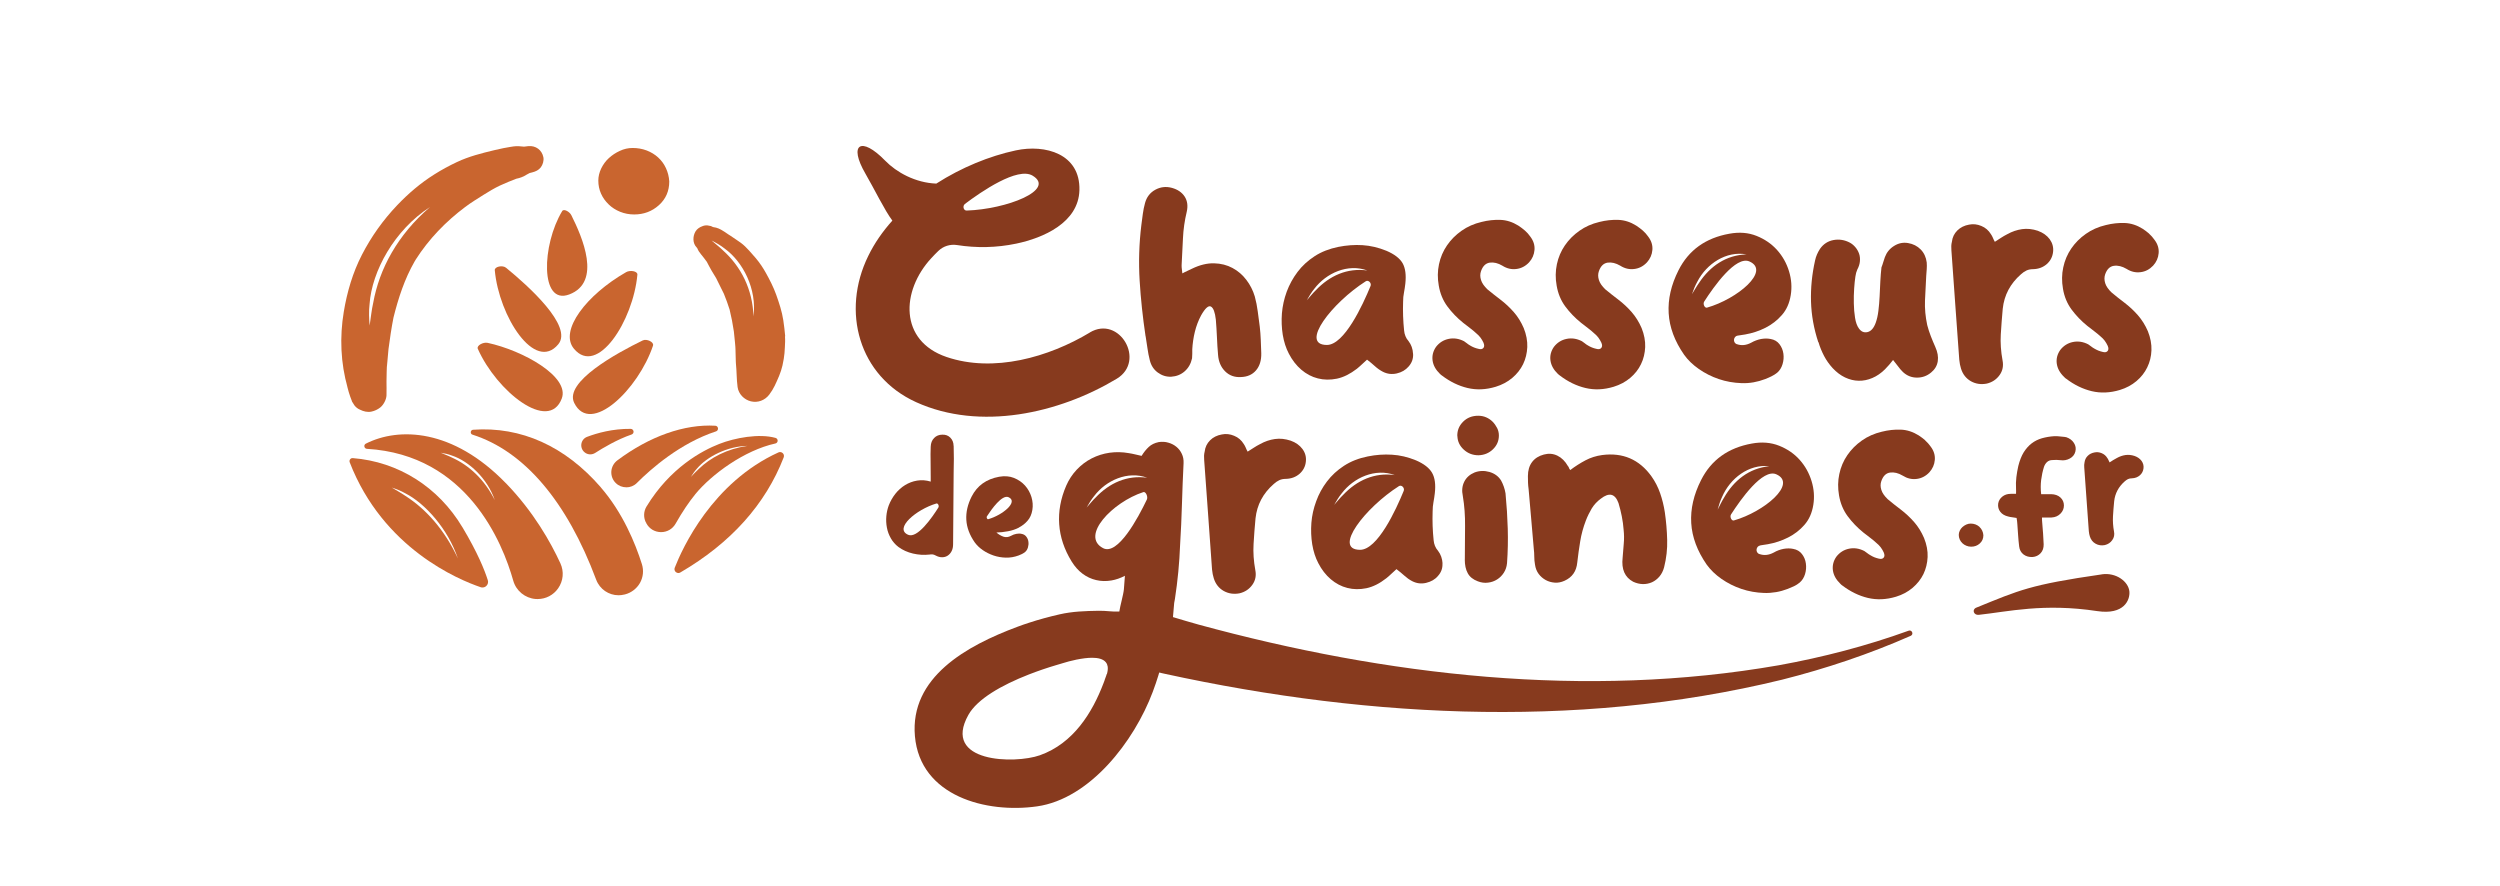
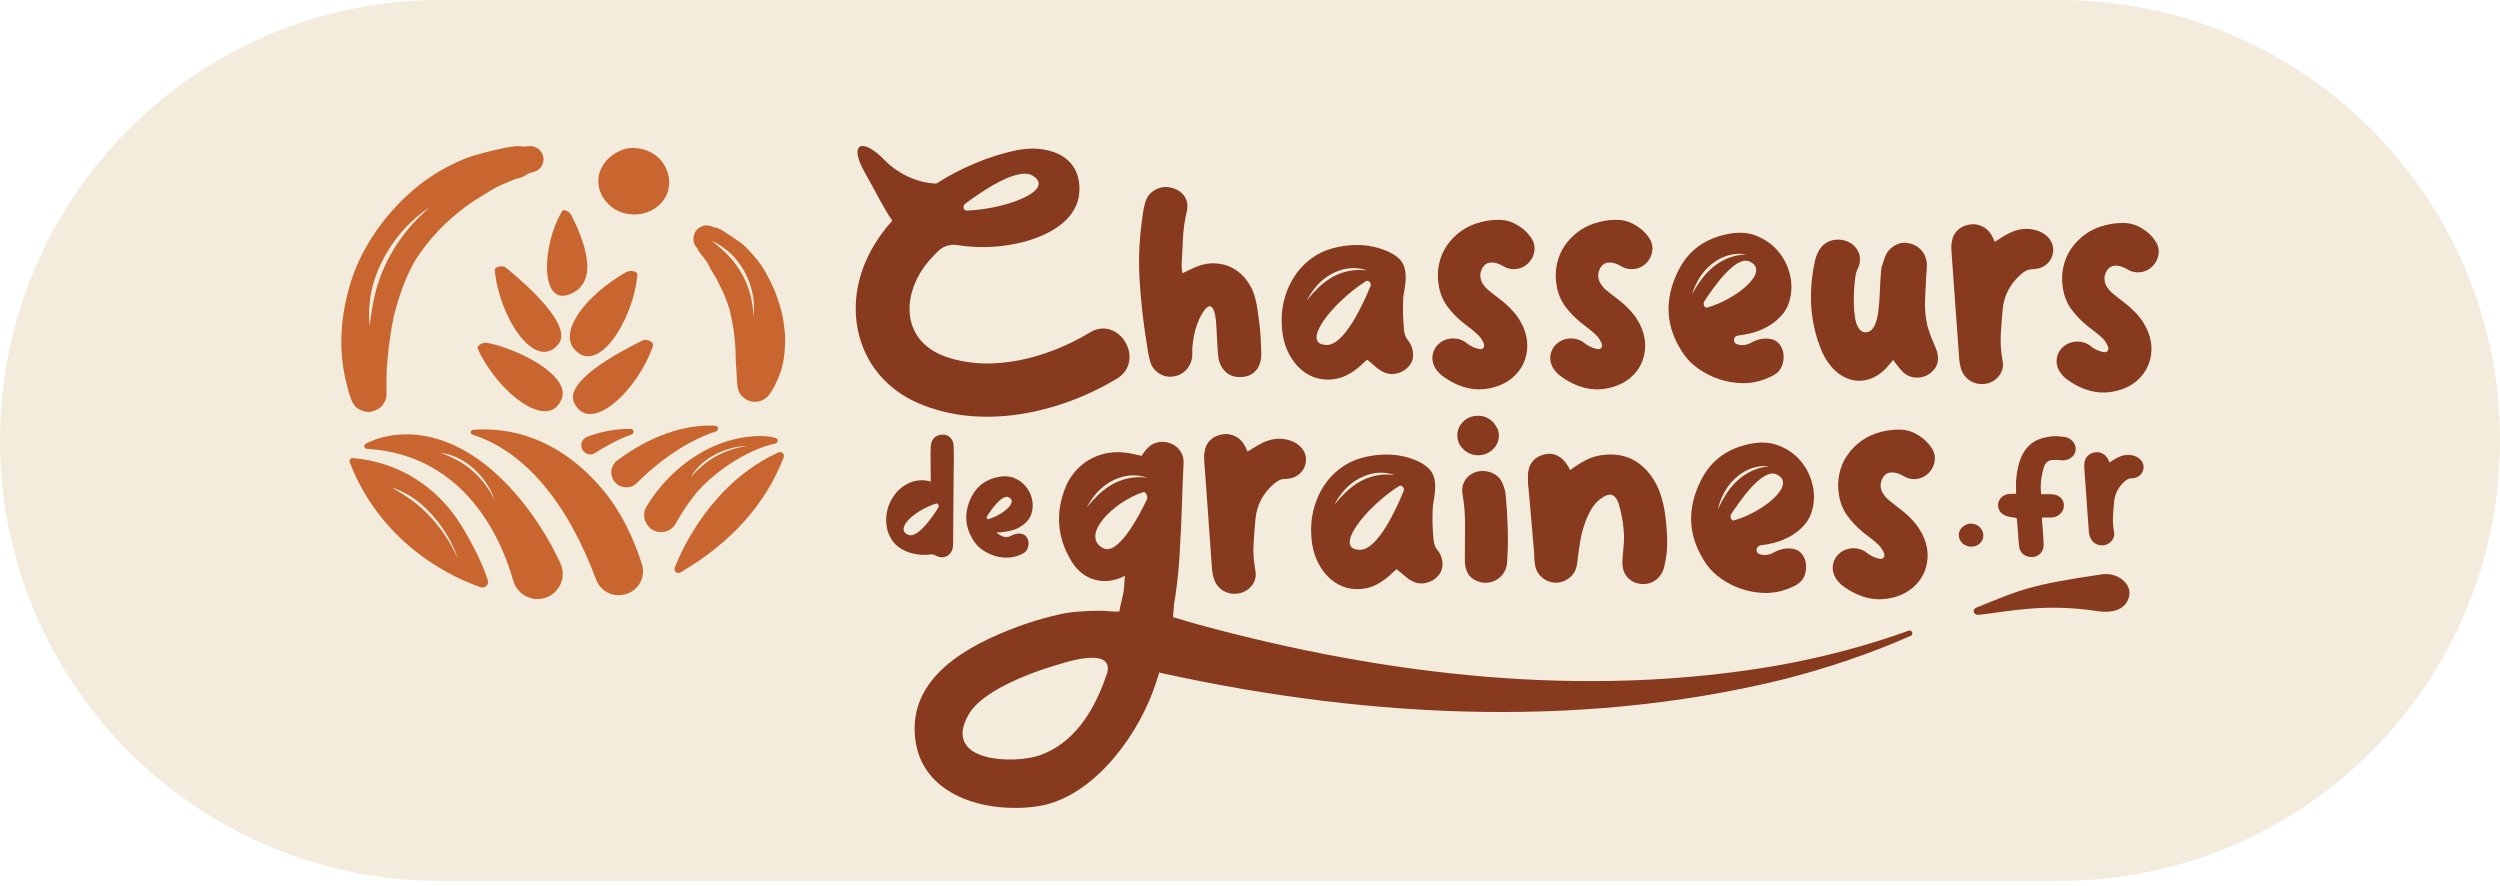
<svg xmlns="http://www.w3.org/2000/svg" width="274" height="97" viewBox="0 0 274 97" fill="none">
+   <rect width="274" height="96.547" rx="48.274" fill="#F3ECDD" />
  <path d="M125.559 36.842C125.633 37.276 125.7 37.71 125.761 38.163C125.822 38.61 125.908 39.05 126.018 39.484C126.159 40.06 126.452 40.506 126.893 40.83C127.333 41.155 127.823 41.308 128.361 41.289C128.936 41.252 129.432 41.057 129.841 40.696C130.251 40.335 130.521 39.864 130.649 39.27C130.667 39.111 130.673 38.946 130.673 38.775V38.279C130.71 37.637 130.802 36.995 130.955 36.371C131.108 35.741 131.334 35.141 131.64 34.566C132.087 33.777 132.448 33.453 132.717 33.599C132.986 33.746 133.163 34.217 133.255 35.025C133.31 35.667 133.347 36.316 133.377 36.964C133.402 37.613 133.445 38.255 133.5 38.903C133.555 39.638 133.812 40.237 134.271 40.696C134.729 41.155 135.305 41.363 135.99 41.326C136.693 41.308 137.25 41.069 137.654 40.598C138.057 40.133 138.253 39.503 138.235 38.714C138.217 38.212 138.198 37.723 138.18 37.245C138.161 36.768 138.125 36.291 138.07 35.802C137.996 35.245 137.923 34.688 137.849 34.132C137.776 33.575 137.672 33.031 137.525 32.492C137.329 31.831 137.017 31.22 136.601 30.675C136.185 30.125 135.678 29.69 135.084 29.372C134.485 29.048 133.812 28.877 133.059 28.858C132.301 28.84 131.493 29.036 130.637 29.452C130.453 29.543 130.288 29.623 130.123 29.696C129.964 29.77 129.78 29.855 129.585 29.965C129.566 29.77 129.548 29.605 129.53 29.482C129.511 29.36 129.505 29.219 129.505 29.078C129.56 28.093 129.609 27.109 129.652 26.13C129.695 25.151 129.835 24.178 130.068 23.206C130.215 22.557 130.135 22.006 129.841 21.548C129.542 21.089 129.083 20.771 128.453 20.593C127.804 20.416 127.199 20.483 126.624 20.795C126.049 21.107 125.669 21.603 125.492 22.264C125.388 22.655 125.302 23.053 125.253 23.444C125.198 23.842 125.143 24.246 125.094 24.655C124.843 26.699 124.782 28.73 124.905 30.755C125.027 32.773 125.247 34.805 125.553 36.854" fill="#873A1E" />
  <path d="M154.869 38.769C154.844 38.243 154.679 37.778 154.373 37.38C154.226 37.221 154.116 37.038 154.037 36.842C153.957 36.646 153.908 36.438 153.89 36.224C153.835 35.704 153.798 35.178 153.78 34.652C153.761 34.119 153.761 33.599 153.78 33.079C153.78 32.718 153.81 32.376 153.878 32.058C153.939 31.733 153.988 31.415 154.024 31.091C154.128 30.143 154.031 29.397 153.731 28.858C153.425 28.32 152.831 27.861 151.957 27.488C151.076 27.127 150.201 26.925 149.332 26.87C148.463 26.815 147.576 26.882 146.677 27.06C145.692 27.262 144.824 27.598 144.083 28.081C143.337 28.565 142.713 29.14 142.211 29.806C141.71 30.473 141.312 31.195 141.024 31.972C140.737 32.755 140.566 33.544 140.498 34.34C140.437 35.141 140.468 35.924 140.59 36.695C140.719 37.466 140.939 38.157 141.263 38.769C141.624 39.466 142.077 40.053 142.621 40.518C143.166 40.983 143.771 41.308 144.438 41.473C145.099 41.644 145.796 41.65 146.524 41.503C147.252 41.35 147.98 40.983 148.72 40.414C148.916 40.249 149.112 40.084 149.302 39.901C149.491 39.723 149.669 39.558 149.828 39.417C150.134 39.65 150.421 39.888 150.69 40.133C150.959 40.378 151.247 40.58 151.553 40.739C152.036 40.989 152.55 41.051 153.088 40.928C153.627 40.806 154.055 40.549 154.379 40.176C154.734 39.778 154.905 39.319 154.875 38.787M143.221 32.914C143.453 32.498 143.735 32.033 144.04 31.66C145.362 29.917 147.729 28.864 149.864 29.647C147.65 29.335 145.711 30.229 144.212 31.813C143.863 32.143 143.545 32.559 143.221 32.914ZM150.213 31.342C149.363 33.422 147.332 37.821 145.417 37.808C142.407 37.784 145.998 33.177 149.687 30.828C149.968 30.645 150.348 31.018 150.213 31.348" fill="#873A1E" />
  <path d="M157.811 40.965C157.848 41.002 157.885 41.038 157.921 41.075C157.958 41.112 157.995 41.136 158.031 41.155C158.931 41.84 159.867 42.292 160.846 42.525C161.824 42.758 162.852 42.715 163.929 42.39C164.626 42.176 165.232 41.852 165.746 41.418C166.254 40.989 166.651 40.488 166.933 39.913C167.208 39.338 167.361 38.714 167.391 38.041C167.416 37.368 167.287 36.67 167 35.955C166.712 35.288 166.351 34.707 165.911 34.205C165.47 33.703 164.981 33.245 164.443 32.835C164.192 32.639 163.947 32.449 163.715 32.272C163.482 32.094 163.25 31.905 163.017 31.709C162.662 31.366 162.424 31.03 162.32 30.687C162.21 30.345 162.21 30.027 162.32 29.715C162.516 29.158 162.834 28.852 163.274 28.785C163.715 28.724 164.18 28.834 164.663 29.121C165.146 29.427 165.654 29.55 166.186 29.482C166.712 29.421 167.177 29.183 167.575 28.767C167.936 28.375 168.138 27.916 168.181 27.396C168.223 26.876 168.07 26.381 167.709 25.916C167.55 25.683 167.355 25.469 167.128 25.267C166.902 25.072 166.663 24.894 166.413 24.729C165.782 24.337 165.128 24.123 164.449 24.099C163.764 24.074 163.078 24.148 162.375 24.325C161.549 24.521 160.815 24.845 160.179 25.298C159.542 25.744 159.01 26.283 158.588 26.901C158.166 27.518 157.872 28.204 157.713 28.962C157.554 29.715 157.542 30.498 157.689 31.305C157.836 32.168 158.148 32.926 158.631 33.581C159.114 34.236 159.689 34.835 160.356 35.373C160.607 35.569 160.858 35.765 161.109 35.955C161.359 36.144 161.592 36.334 161.806 36.536C161.983 36.683 162.136 36.836 162.265 37.007C162.393 37.178 162.497 37.362 162.589 37.557C162.693 37.808 162.693 38.004 162.577 38.139C162.461 38.273 162.277 38.304 162.026 38.23C161.861 38.194 161.708 38.145 161.555 38.084C161.402 38.022 161.255 37.949 161.109 37.857C160.986 37.784 160.87 37.71 160.772 37.625C160.674 37.545 160.57 37.466 160.46 37.398C159.903 37.111 159.341 37.025 158.778 37.142C158.209 37.258 157.75 37.551 157.389 38.016C157.065 38.481 156.942 38.983 157.01 39.509C157.083 40.041 157.352 40.525 157.817 40.977" fill="#873A1E" />
  <path d="M170.738 40.965C170.774 41.002 170.811 41.038 170.848 41.075C170.885 41.112 170.921 41.136 170.958 41.155C171.851 41.84 172.793 42.292 173.772 42.525C174.751 42.758 175.779 42.715 176.855 42.39C177.553 42.176 178.158 41.852 178.672 41.418C179.18 40.989 179.578 40.488 179.853 39.913C180.134 39.338 180.281 38.714 180.312 38.041C180.336 37.368 180.208 36.67 179.92 35.955C179.633 35.288 179.266 34.707 178.831 34.205C178.391 33.703 177.901 33.245 177.363 32.835C177.112 32.639 176.868 32.449 176.635 32.272C176.403 32.094 176.17 31.905 175.938 31.709C175.583 31.366 175.344 31.03 175.24 30.687C175.13 30.345 175.13 30.027 175.24 29.715C175.436 29.158 175.754 28.852 176.195 28.785C176.635 28.724 177.094 28.834 177.583 29.121C178.067 29.427 178.574 29.55 179.107 29.482C179.639 29.421 180.098 29.183 180.495 28.767C180.856 28.375 181.058 27.916 181.101 27.396C181.144 26.876 180.991 26.381 180.63 25.916C180.471 25.683 180.275 25.469 180.049 25.267C179.822 25.072 179.584 24.894 179.333 24.729C178.709 24.337 178.048 24.123 177.369 24.099C176.684 24.074 175.999 24.148 175.295 24.325C174.469 24.521 173.735 24.845 173.099 25.298C172.463 25.744 171.931 26.283 171.509 26.901C171.086 27.518 170.793 28.204 170.634 28.962C170.475 29.715 170.462 30.498 170.609 31.305C170.756 32.168 171.068 32.926 171.551 33.581C172.035 34.236 172.61 34.835 173.277 35.373C173.527 35.569 173.778 35.765 174.029 35.955C174.28 36.144 174.512 36.334 174.726 36.536C174.904 36.683 175.057 36.836 175.185 37.007C175.308 37.178 175.418 37.362 175.509 37.557C175.62 37.808 175.613 38.004 175.497 38.139C175.381 38.273 175.197 38.304 174.947 38.23C174.781 38.194 174.629 38.145 174.476 38.084C174.323 38.022 174.176 37.949 174.029 37.857C173.901 37.784 173.79 37.71 173.693 37.625C173.595 37.545 173.491 37.466 173.381 37.398C172.824 37.111 172.261 37.025 171.698 37.142C171.129 37.258 170.67 37.551 170.31 38.016C169.985 38.481 169.857 38.983 169.93 39.509C170.004 40.041 170.273 40.525 170.738 40.977" fill="#873A1E" />
  <path d="M190.467 36.781C190.73 36.744 190.999 36.707 191.268 36.658C192.07 36.517 192.816 36.267 193.507 35.918C194.193 35.569 194.792 35.104 195.294 34.529C195.802 33.954 196.126 33.226 196.266 32.345C196.407 31.483 196.346 30.614 196.077 29.733C195.808 28.852 195.373 28.075 194.768 27.402C194.168 26.729 193.416 26.215 192.522 25.855C191.623 25.494 190.632 25.414 189.537 25.616C186.937 26.081 185.077 27.415 183.964 29.623C183.156 31.226 182.795 32.792 182.887 34.334C182.979 35.881 183.542 37.392 184.582 38.885C184.992 39.46 185.53 39.98 186.197 40.445C186.864 40.91 187.586 41.277 188.381 41.546C189.17 41.815 190.002 41.962 190.883 41.993C191.764 42.023 192.62 41.87 193.465 41.546C193.697 41.455 193.93 41.357 194.15 41.246C194.376 41.142 194.584 41.002 194.786 40.843C195.055 40.61 195.251 40.298 195.367 39.913C195.483 39.527 195.514 39.142 195.459 38.757C195.404 38.371 195.263 38.029 195.031 37.723C194.798 37.417 194.474 37.227 194.064 37.154C193.74 37.087 193.391 37.087 193.012 37.154C192.639 37.227 192.278 37.362 191.935 37.557C191.397 37.845 190.871 37.9 190.369 37.723C190.369 37.723 190.363 37.723 190.357 37.723C189.88 37.551 189.971 36.842 190.473 36.775M185.438 32.241C185.591 31.789 185.793 31.287 186.032 30.865C187.035 28.919 189.182 27.476 191.421 27.88C189.188 27.953 187.433 29.164 186.227 30.987C185.946 31.373 185.701 31.838 185.438 32.241ZM187.09 33.716C186.833 33.789 186.613 33.318 186.778 33.055C187.836 31.403 190.247 27.996 191.739 28.656C194.082 29.69 190.412 32.767 187.09 33.716Z" fill="#873A1E" />
  <path d="M199.301 37.49C199.46 38.029 199.668 38.536 199.919 39.014C200.17 39.491 200.482 39.931 200.861 40.347C201.277 40.794 201.73 41.136 202.219 41.369C202.714 41.601 203.21 41.724 203.712 41.73C204.213 41.742 204.715 41.638 205.204 41.43C205.7 41.222 206.159 40.904 206.593 40.476C206.752 40.31 206.905 40.151 207.052 39.98C207.193 39.809 207.339 39.631 207.48 39.454C207.676 39.686 207.859 39.919 208.018 40.139C208.178 40.365 208.361 40.574 208.557 40.769C209.003 41.185 209.517 41.387 210.105 41.387C210.692 41.387 211.206 41.197 211.652 40.824C212.068 40.482 212.307 40.072 212.38 39.589C212.454 39.105 212.362 38.585 212.111 38.029C211.934 37.631 211.769 37.239 211.616 36.842C211.463 36.45 211.334 36.047 211.224 35.63C211.028 34.713 210.943 33.82 210.979 32.939C211.016 32.058 211.059 31.165 211.114 30.247C211.132 29.996 211.151 29.751 211.169 29.507C211.187 29.262 211.187 29.017 211.169 28.767C211.096 28.191 210.875 27.714 210.508 27.341C210.141 26.968 209.676 26.729 209.12 26.638C208.581 26.546 208.074 26.65 207.596 26.95C207.119 27.243 206.783 27.653 206.587 28.173C206.514 28.369 206.452 28.565 206.397 28.754C206.342 28.944 206.281 29.127 206.208 29.305C206.153 29.77 206.116 30.277 206.085 30.828C206.055 31.373 206.03 31.929 206.006 32.486C205.981 33.043 205.932 33.575 205.871 34.077C205.81 34.578 205.712 35 205.59 35.343C205.376 35.955 205.07 36.303 204.684 36.395C204.299 36.487 203.981 36.352 203.73 35.991C203.534 35.722 203.394 35.337 203.314 34.835C203.235 34.334 203.186 33.801 203.179 33.245C203.167 32.688 203.179 32.143 203.216 31.617C203.253 31.091 203.296 30.651 203.351 30.314C203.387 30.027 203.461 29.764 203.565 29.531C203.73 29.225 203.822 28.926 203.846 28.632C203.871 28.338 203.846 28.057 203.754 27.8C203.663 27.543 203.528 27.304 203.351 27.096C203.173 26.888 202.978 26.723 202.757 26.601C202.182 26.295 201.589 26.197 200.965 26.307C200.347 26.417 199.845 26.742 199.472 27.274C199.203 27.69 199.026 28.106 198.934 28.54C198.591 30.063 198.444 31.575 198.487 33.061C198.53 34.548 198.799 36.034 199.283 37.502" fill="#873A1E" />
  <path d="M223.343 25.292C222.75 25.096 222.175 25.035 221.618 25.114C221.061 25.194 220.523 25.377 220.003 25.665C219.752 25.793 219.52 25.928 219.305 26.069C219.091 26.215 218.865 26.356 218.633 26.503C218.541 26.338 218.473 26.191 218.418 26.056C218.363 25.922 218.29 25.793 218.204 25.665C217.953 25.255 217.605 24.949 217.158 24.766C216.712 24.576 216.259 24.527 215.812 24.619C215.292 24.71 214.864 24.925 214.522 25.261C214.179 25.604 213.983 26.014 213.928 26.503C213.891 26.65 213.867 26.797 213.861 26.962C213.855 27.121 213.861 27.274 213.873 27.421C214.014 29.433 214.161 31.434 214.301 33.422C214.448 35.416 214.589 37.417 214.736 39.423C214.772 39.784 214.833 40.109 214.925 40.396C215.121 41.026 215.488 41.485 216.014 41.785C216.54 42.078 217.121 42.164 217.752 42.042C218.345 41.901 218.81 41.589 219.153 41.112C219.495 40.635 219.599 40.096 219.477 39.485C219.299 38.518 219.232 37.57 219.287 36.646C219.342 35.722 219.416 34.78 219.501 33.832C219.66 32.345 220.327 31.085 221.496 30.063C221.691 29.886 221.893 29.745 222.101 29.647C222.309 29.55 222.554 29.501 222.841 29.501C223.435 29.482 223.93 29.293 224.334 28.938C224.738 28.577 224.964 28.13 225.019 27.592C225.074 27.09 224.946 26.631 224.646 26.215C224.34 25.806 223.912 25.5 223.355 25.298" fill="#873A1E" />
  <path d="M235.548 25.61C235.321 25.414 235.083 25.237 234.832 25.072C234.208 24.68 233.547 24.466 232.868 24.441C232.189 24.417 231.498 24.49 230.794 24.668C229.969 24.863 229.234 25.188 228.598 25.64C227.962 26.087 227.43 26.625 227.008 27.243C226.585 27.861 226.292 28.546 226.133 29.305C225.968 30.057 225.961 30.84 226.102 31.648C226.243 32.511 226.561 33.269 227.044 33.924C227.528 34.578 228.103 35.178 228.769 35.716C229.02 35.918 229.271 36.108 229.522 36.297C229.773 36.487 230.005 36.677 230.219 36.872C230.397 37.019 230.55 37.172 230.678 37.343C230.801 37.515 230.911 37.698 231.002 37.894C231.113 38.145 231.106 38.341 230.99 38.475C230.874 38.61 230.69 38.64 230.44 38.567C230.281 38.53 230.121 38.481 229.969 38.42C229.816 38.359 229.669 38.279 229.522 38.194C229.393 38.12 229.283 38.047 229.185 37.967C229.081 37.888 228.984 37.808 228.873 37.741C228.317 37.453 227.754 37.368 227.191 37.484C226.628 37.6 226.163 37.894 225.802 38.359C225.478 38.824 225.35 39.325 225.423 39.852C225.497 40.384 225.766 40.873 226.231 41.32C226.267 41.356 226.304 41.393 226.341 41.424C226.371 41.461 226.414 41.485 226.445 41.503C227.344 42.188 228.28 42.641 229.259 42.874C230.238 43.106 231.265 43.063 232.342 42.739C233.04 42.525 233.645 42.201 234.159 41.766C234.673 41.332 235.065 40.83 235.34 40.261C235.621 39.686 235.774 39.062 235.799 38.389C235.823 37.717 235.695 37.019 235.407 36.303C235.12 35.637 234.753 35.055 234.318 34.554C233.878 34.052 233.388 33.593 232.85 33.183C232.599 32.988 232.361 32.798 232.122 32.621C231.889 32.443 231.657 32.254 231.425 32.052C231.064 31.709 230.831 31.366 230.727 31.03C230.623 30.687 230.623 30.369 230.727 30.063C230.923 29.507 231.241 29.195 231.681 29.134C232.122 29.072 232.581 29.183 233.07 29.47C233.553 29.776 234.061 29.898 234.593 29.831C235.126 29.77 235.584 29.531 235.982 29.115C236.343 28.718 236.545 28.265 236.588 27.745C236.631 27.225 236.478 26.729 236.117 26.264C235.958 26.032 235.762 25.818 235.542 25.616" fill="#873A1E" />
  <path d="M104.514 48.863C104.508 48.496 104.386 48.196 104.154 47.964C103.927 47.737 103.64 47.627 103.285 47.639C102.918 47.639 102.612 47.762 102.379 48.006C102.141 48.245 102.019 48.563 102.006 48.955C101.982 49.505 101.982 50.056 101.994 50.6C101.994 51.139 102.006 51.689 102.006 52.246V52.784C101.492 52.625 100.991 52.595 100.514 52.674C100.03 52.754 99.59 52.925 99.192 53.17C98.788 53.414 98.434 53.739 98.128 54.124C97.822 54.516 97.583 54.938 97.406 55.397C97.271 55.764 97.18 56.155 97.143 56.577C97.106 56.993 97.124 57.409 97.204 57.825C97.277 58.235 97.424 58.627 97.638 59C97.846 59.367 98.122 59.685 98.47 59.948C98.935 60.291 99.468 60.529 100.067 60.67C100.667 60.811 101.266 60.847 101.866 60.78C101.982 60.762 102.092 60.755 102.202 60.762C102.312 60.774 102.422 60.811 102.538 60.878C102.789 61.013 103.034 61.08 103.266 61.074C103.499 61.074 103.707 61.006 103.878 60.89C104.05 60.774 104.196 60.609 104.3 60.401C104.41 60.187 104.459 59.936 104.459 59.642C104.472 58.315 104.478 56.987 104.49 55.66C104.496 54.338 104.508 53.011 104.521 51.677C104.551 50.747 104.551 49.811 104.521 48.881M102.844 55.629C102.141 56.742 100.544 59.049 99.535 58.614C97.956 57.935 100.403 55.843 102.63 55.182C102.802 55.133 102.954 55.452 102.844 55.623" fill="#873A1E" />
  <path d="M111.654 57.825C112.027 57.636 112.351 57.385 112.62 57.073C112.896 56.761 113.067 56.369 113.146 55.892C113.226 55.427 113.189 54.956 113.049 54.479C112.902 54.002 112.669 53.586 112.345 53.219C112.015 52.852 111.611 52.576 111.128 52.38C110.638 52.185 110.106 52.148 109.506 52.252C108.099 52.509 107.096 53.231 106.49 54.424C106.056 55.286 105.86 56.137 105.909 56.975C105.958 57.807 106.264 58.633 106.827 59.44C107.053 59.752 107.341 60.034 107.702 60.285C108.063 60.535 108.454 60.731 108.882 60.878C109.311 61.025 109.763 61.104 110.241 61.117C110.712 61.129 111.183 61.049 111.642 60.878C111.764 60.829 111.886 60.78 112.009 60.719C112.131 60.658 112.241 60.584 112.351 60.499C112.498 60.376 112.602 60.205 112.663 59.997C112.724 59.789 112.743 59.581 112.712 59.373C112.688 59.165 112.608 58.975 112.48 58.816C112.357 58.651 112.18 58.547 111.96 58.51C111.788 58.468 111.593 58.468 111.391 58.51C111.189 58.547 110.993 58.62 110.81 58.724C110.516 58.883 110.234 58.914 109.965 58.816C109.696 58.718 109.439 58.565 109.207 58.364C109.61 58.351 110.02 58.315 110.455 58.229C110.889 58.156 111.287 58.021 111.666 57.831M108.32 56.907C108.197 56.944 108.087 56.718 108.167 56.589C108.674 55.806 109.825 54.179 110.534 54.491C111.654 54.987 109.898 56.449 108.32 56.901" fill="#873A1E" />
  <path d="M128.691 66.084C128.722 65.937 128.746 65.796 128.771 65.65C129.077 63.661 129.266 61.679 129.34 59.703C129.432 58.217 129.499 56.73 129.542 55.25C129.585 53.769 129.646 52.27 129.719 50.766C129.737 50.392 129.676 50.05 129.529 49.744C129.389 49.438 129.187 49.181 128.936 48.973C128.685 48.765 128.392 48.612 128.061 48.52C127.731 48.416 127.376 48.398 126.997 48.453C126.55 48.545 126.183 48.722 125.896 48.991C125.608 49.261 125.351 49.585 125.119 49.964C124.868 49.909 124.629 49.854 124.403 49.799C124.183 49.744 123.95 49.701 123.718 49.664C123.002 49.536 122.292 49.524 121.601 49.621C120.916 49.719 120.261 49.927 119.65 50.239C119.038 50.551 118.493 50.967 118.01 51.475C117.527 51.989 117.141 52.576 116.854 53.237C116.242 54.656 115.991 56.063 116.089 57.464C116.187 58.865 116.64 60.217 117.447 61.532C117.79 62.089 118.187 62.536 118.646 62.878C119.105 63.221 119.601 63.453 120.139 63.576C120.677 63.704 121.234 63.716 121.809 63.619C122.311 63.533 122.8 63.362 123.29 63.105C123.259 63.6 123.222 64.096 123.179 64.585C123.124 65.191 122.757 66.427 122.678 67.026C121.846 67.063 121.283 66.928 120.426 66.94C118.958 66.965 117.551 67.008 116.132 67.332C114.982 67.595 113.85 67.901 112.773 68.256C112.351 68.39 111.935 68.537 111.525 68.69C105.915 70.776 99.712 74.233 100.275 80.687C100.856 87.281 108.112 89.172 113.667 88.377C119.448 87.551 124.299 81.274 126.342 75.829C126.458 75.511 126.575 75.193 126.685 74.869C127.052 73.78 127.364 72.666 127.627 71.529C127.823 71.522 128.018 71.516 128.22 71.51M121.301 73.866C121.301 73.866 121.301 73.884 121.295 73.89C121.283 73.939 121.271 73.988 121.246 74.037C121.24 74.061 121.228 74.086 121.222 74.11C121.21 74.147 121.197 74.184 121.179 74.22C121.179 74.22 121.179 74.22 121.179 74.227C121.148 74.318 121.118 74.398 121.081 74.49C121.081 74.496 121.081 74.508 121.081 74.514C121.038 74.636 120.989 74.759 120.946 74.875C119.723 78.087 117.661 81.47 113.966 82.779C111.238 83.746 103.193 83.611 106.136 78.35C107.102 76.618 109.77 75.089 112.767 73.921C113.758 73.535 114.78 73.186 115.795 72.887C115.979 72.832 116.169 72.777 116.352 72.722C116.37 72.716 116.395 72.709 116.413 72.703C116.823 72.575 117.398 72.41 118.01 72.287C118.01 72.287 118.016 72.287 118.022 72.287C118.579 72.177 119.166 72.091 119.692 72.091C120.341 72.091 120.898 72.22 121.191 72.575C121.424 72.85 121.491 73.266 121.32 73.872M125.694 54.754C124.733 56.767 122.506 60.921 120.898 60.077C118.371 58.749 121.938 55.029 125.314 53.934C125.571 53.849 125.847 54.442 125.694 54.754ZM120.084 54.528C119.735 54.858 119.417 55.268 119.093 55.629C119.325 55.213 119.607 54.748 119.913 54.375C121.234 52.631 123.602 51.579 125.737 52.362C123.522 52.05 121.583 52.943 120.084 54.528Z" fill="#873A1E" />
  <path d="M132.411 56.412C132.552 58.406 132.698 60.407 132.839 62.413C132.876 62.774 132.937 63.099 133.029 63.38C133.225 64.01 133.592 64.469 134.118 64.769C134.644 65.062 135.225 65.148 135.855 65.026C136.449 64.885 136.913 64.573 137.256 64.096C137.599 63.618 137.703 63.08 137.58 62.468C137.403 61.502 137.336 60.554 137.391 59.63C137.446 58.706 137.513 57.77 137.605 56.816C137.764 55.323 138.431 54.069 139.599 53.047C139.795 52.87 139.997 52.729 140.205 52.631C140.413 52.533 140.657 52.484 140.945 52.484C141.538 52.466 142.034 52.276 142.438 51.922C142.841 51.561 143.074 51.114 143.123 50.576C143.178 50.074 143.049 49.615 142.744 49.205C142.438 48.796 142.009 48.49 141.453 48.294C140.859 48.098 140.284 48.037 139.728 48.117C139.171 48.196 138.633 48.38 138.113 48.667C137.862 48.796 137.629 48.93 137.415 49.071C137.201 49.212 136.975 49.358 136.742 49.499C136.65 49.334 136.577 49.187 136.528 49.053C136.473 48.918 136.4 48.789 136.314 48.661C136.063 48.251 135.714 47.945 135.262 47.762C134.815 47.572 134.362 47.523 133.916 47.615C133.396 47.707 132.961 47.921 132.625 48.257C132.282 48.6 132.087 49.01 132.032 49.493C131.995 49.64 131.97 49.787 131.964 49.952C131.958 50.117 131.964 50.264 131.977 50.411C132.117 52.417 132.264 54.424 132.411 56.412Z" fill="#873A1E" />
  <path d="M158.105 61.759C158.074 61.233 157.915 60.768 157.609 60.37C157.469 60.211 157.352 60.028 157.273 59.832C157.193 59.636 157.144 59.428 157.126 59.208C157.071 58.688 157.034 58.162 157.016 57.636C156.998 57.103 156.998 56.583 157.016 56.057C157.016 55.696 157.047 55.36 157.108 55.036C157.169 54.711 157.218 54.387 157.255 54.063C157.365 53.115 157.267 52.368 156.961 51.83C156.655 51.292 156.068 50.833 155.187 50.453C154.306 50.093 153.431 49.885 152.562 49.836C151.687 49.781 150.807 49.842 149.907 50.025C148.916 50.221 148.054 50.564 147.307 51.047C146.561 51.53 145.943 52.105 145.435 52.772C144.934 53.433 144.536 54.155 144.255 54.938C143.967 55.715 143.79 56.504 143.728 57.305C143.667 58.1 143.698 58.89 143.82 59.66C143.949 60.431 144.169 61.123 144.493 61.734C144.854 62.432 145.307 63.019 145.851 63.484C146.402 63.949 147.008 64.273 147.668 64.438C148.335 64.61 149.026 64.616 149.754 64.469C150.482 64.316 151.21 63.949 151.944 63.374C152.14 63.215 152.336 63.044 152.526 62.86C152.715 62.683 152.887 62.517 153.052 62.377C153.358 62.609 153.645 62.848 153.914 63.086C154.183 63.331 154.465 63.533 154.771 63.692C155.254 63.943 155.768 64.01 156.306 63.882C156.845 63.753 157.279 63.508 157.597 63.129C157.958 62.731 158.123 62.273 158.093 61.74M147.216 54.234C146.867 54.565 146.549 54.974 146.224 55.335C146.457 54.919 146.738 54.454 147.044 54.081C148.366 52.338 150.733 51.285 152.868 52.069C150.654 51.757 148.714 52.65 147.216 54.234ZM153.847 53.8C152.997 55.88 150.972 60.278 149.051 60.26C146.041 60.236 149.632 55.629 153.321 53.28C153.602 53.096 153.982 53.469 153.847 53.8Z" fill="#873A1E" />
  <path d="M159.732 47.811C159.75 48.38 159.983 48.869 160.429 49.279C160.876 49.689 161.414 49.897 162.045 49.897C162.669 49.878 163.201 49.658 163.629 49.242C164.063 48.82 164.277 48.318 164.277 47.731C164.277 47.444 164.216 47.174 164.088 46.917C163.959 46.66 163.794 46.428 163.592 46.22C163.384 46.012 163.146 45.853 162.877 45.737C162.607 45.62 162.32 45.566 162.014 45.566C161.347 45.566 160.797 45.78 160.356 46.22C159.916 46.66 159.701 47.187 159.72 47.811" fill="#873A1E" />
  <path d="M160.54 61.312C160.54 61.924 160.644 62.426 160.864 62.823C161.078 63.221 161.445 63.515 161.965 63.71C162.344 63.857 162.711 63.906 163.085 63.857C163.452 63.814 163.782 63.698 164.082 63.508C164.382 63.319 164.626 63.074 164.822 62.768C165.018 62.462 165.134 62.114 165.171 61.716C165.262 60.444 165.287 59.177 165.25 57.935C165.214 56.687 165.134 55.403 165.005 54.069C164.92 53.567 164.755 53.096 164.522 52.668C164.235 52.203 163.806 51.891 163.244 51.726C162.681 51.567 162.136 51.585 161.616 51.781C161.096 51.995 160.717 52.332 160.485 52.79C160.252 53.249 160.197 53.775 160.326 54.369C160.503 55.427 160.582 56.522 160.57 57.654C160.552 58.786 160.546 60.003 160.546 61.318" fill="#873A1E" />
  <path d="M171.955 51.243C171.918 51.169 171.882 51.12 171.845 51.084C171.539 50.545 171.154 50.166 170.689 49.94C170.224 49.713 169.728 49.676 169.208 49.817C168.652 49.964 168.223 50.233 167.917 50.637C167.612 51.041 167.459 51.555 167.459 52.185C167.459 52.435 167.459 52.68 167.471 52.913C167.483 53.145 167.501 53.39 167.538 53.641C167.63 54.717 167.722 55.794 167.82 56.871C167.917 57.947 168.015 59.036 168.101 60.132C168.138 60.437 168.156 60.725 168.156 61.006C168.156 61.288 168.181 61.575 168.236 61.881C168.291 62.273 168.425 62.615 168.639 62.903C168.853 63.19 169.116 63.41 169.416 63.576C169.722 63.741 170.052 63.833 170.401 63.857C170.75 63.888 171.105 63.814 171.466 63.655C172.31 63.276 172.775 62.615 172.867 61.661C172.958 60.872 173.062 60.095 173.191 59.33C173.313 58.565 173.521 57.807 173.809 57.054C173.986 56.589 174.206 56.149 174.451 55.733C174.702 55.323 175.032 54.962 175.448 54.656C176.366 53.941 177.008 54.099 177.388 55.139C177.528 55.605 177.651 56.088 177.748 56.583C177.846 57.079 177.914 57.574 177.95 58.076C178.005 58.578 178.012 59.085 177.963 59.599C177.92 60.113 177.877 60.621 177.84 61.123C177.693 62.395 178.085 63.276 178.996 63.759C179.339 63.918 179.688 64.004 180.049 64.016C180.404 64.022 180.74 63.955 181.058 63.814C181.37 63.674 181.645 63.459 181.878 63.184C182.11 62.909 182.282 62.566 182.386 62.175C182.636 61.172 182.753 60.168 182.722 59.171C182.698 58.174 182.612 57.164 182.465 56.143C182.355 55.427 182.184 54.73 181.951 54.057C181.719 53.384 181.395 52.76 180.985 52.185C179.657 50.356 177.865 49.579 175.601 49.872C174.934 49.964 174.329 50.154 173.766 50.453C173.209 50.747 172.652 51.102 172.096 51.518C172.022 51.408 171.967 51.322 171.937 51.249" fill="#873A1E" />
  <path d="M192.945 59.771C193.208 59.734 193.477 59.697 193.746 59.648C194.547 59.508 195.288 59.257 195.979 58.908C196.67 58.559 197.27 58.094 197.765 57.525C198.273 56.95 198.597 56.222 198.738 55.341C198.879 54.479 198.818 53.61 198.548 52.729C198.279 51.848 197.845 51.071 197.245 50.398C196.646 49.725 195.893 49.212 194.994 48.851C194.095 48.496 193.104 48.41 192.009 48.612C189.409 49.077 187.549 50.411 186.436 52.619C185.628 54.216 185.267 55.788 185.359 57.33C185.451 58.871 186.02 60.389 187.053 61.881C187.469 62.456 188.002 62.976 188.668 63.441C189.335 63.906 190.057 64.273 190.852 64.542C191.642 64.811 192.474 64.958 193.355 64.989C194.235 65.013 195.098 64.867 195.936 64.542C196.169 64.451 196.401 64.353 196.621 64.249C196.848 64.145 197.056 64.004 197.251 63.845C197.521 63.612 197.716 63.307 197.833 62.921C197.949 62.536 197.979 62.144 197.924 61.759C197.875 61.373 197.729 61.031 197.496 60.725C197.264 60.419 196.939 60.229 196.523 60.156C196.205 60.089 195.851 60.089 195.477 60.156C195.098 60.229 194.737 60.364 194.401 60.56C193.862 60.847 193.342 60.902 192.841 60.725H192.828C192.351 60.554 192.443 59.844 192.945 59.777M188.252 55.861C188.375 55.397 188.54 54.883 188.748 54.448C189.611 52.442 191.66 50.845 193.917 51.096C191.691 51.322 190.027 52.656 188.95 54.552C188.693 54.956 188.479 55.433 188.252 55.861ZM190.033 57.042C189.776 57.115 189.555 56.638 189.721 56.381C190.779 54.736 193.189 51.322 194.682 51.983C197.025 53.017 193.348 56.094 190.033 57.042Z" fill="#873A1E" />
  <path d="M211.004 48.257C210.777 48.062 210.539 47.884 210.288 47.719C209.658 47.327 209.003 47.113 208.324 47.089C207.645 47.064 206.954 47.138 206.25 47.315C205.425 47.511 204.69 47.835 204.054 48.288C203.418 48.734 202.886 49.273 202.464 49.891C202.041 50.508 201.748 51.194 201.589 51.952C201.424 52.705 201.418 53.488 201.558 54.295C201.705 55.158 202.017 55.916 202.5 56.571C202.984 57.226 203.559 57.825 204.225 58.364C204.476 58.559 204.727 58.755 204.978 58.945C205.229 59.134 205.461 59.324 205.675 59.526C205.853 59.673 206.006 59.826 206.134 59.997C206.263 60.168 206.367 60.352 206.458 60.547C206.562 60.798 206.562 60.988 206.446 61.123C206.33 61.257 206.146 61.288 205.896 61.221C205.737 61.184 205.577 61.135 205.425 61.074C205.272 61.013 205.125 60.933 204.984 60.847C204.856 60.774 204.745 60.7 204.648 60.621C204.55 60.541 204.446 60.462 204.336 60.395C203.779 60.107 203.222 60.021 202.653 60.138C202.09 60.254 201.626 60.547 201.265 61.013C200.94 61.477 200.818 61.979 200.885 62.505C200.959 63.037 201.228 63.527 201.693 63.973C201.73 64.01 201.766 64.047 201.803 64.084C201.84 64.12 201.876 64.145 201.907 64.163C202.806 64.842 203.742 65.301 204.721 65.533C205.7 65.766 206.728 65.723 207.804 65.399C208.508 65.185 209.107 64.86 209.621 64.426C210.129 63.992 210.527 63.49 210.808 62.921C211.083 62.346 211.236 61.722 211.267 61.049C211.297 60.376 211.163 59.679 210.875 58.963C210.588 58.296 210.227 57.715 209.786 57.213C209.346 56.712 208.857 56.253 208.318 55.843C208.067 55.647 207.823 55.458 207.59 55.28C207.358 55.103 207.125 54.913 206.893 54.711C206.538 54.369 206.299 54.032 206.195 53.69C206.085 53.347 206.085 53.029 206.195 52.723C206.391 52.166 206.709 51.854 207.15 51.793C207.59 51.732 208.055 51.842 208.538 52.13C209.022 52.436 209.529 52.558 210.062 52.491C210.588 52.429 211.053 52.191 211.45 51.775C211.811 51.377 212.013 50.925 212.056 50.404C212.099 49.885 211.946 49.389 211.585 48.924C211.426 48.692 211.23 48.477 211.004 48.276" fill="#873A1E" />
  <path d="M123.54 72.287C123.02 72.41 122.488 72.55 121.944 72.703C122.353 72.575 122.929 72.41 123.54 72.287Z" fill="#873A1E" />
  <path d="M126.832 73.89C126.819 73.939 126.801 73.988 126.783 74.037C126.777 74.061 126.764 74.086 126.758 74.11C126.746 74.147 126.734 74.184 126.715 74.214C126.752 74.104 126.795 73.994 126.832 73.884" fill="#873A1E" />
  <path d="M119.448 36.444C114.951 39.148 108.907 40.886 103.738 39.124C98.55 37.356 98.733 31.893 102.086 28.277C102.331 28.014 102.581 27.751 102.844 27.5C103.389 26.974 104.141 26.742 104.888 26.858C107.011 27.194 109.207 27.158 111.391 26.699C114.358 26.075 118.206 24.398 118.304 20.85C118.414 16.855 114.56 15.791 111.336 16.482C108.418 17.106 105.359 18.367 102.618 20.122C100.33 20.037 98.256 18.887 97.014 17.608C94.378 14.898 92.958 15.773 94.855 19.04C95.821 20.703 96.965 23.071 97.803 24.178C96.739 25.365 95.834 26.662 95.161 28.051C92.181 34.119 94.109 41.222 100.41 44.079C107.408 47.254 116.058 45.321 122.396 41.51C125.626 39.564 122.684 34.493 119.435 36.444M105.75 22.355C107.549 21.003 111.531 18.256 113.177 19.254C115.753 20.814 110.308 22.936 105.94 23.077C105.603 23.089 105.469 22.576 105.75 22.361" fill="#873A1E" />
  <path d="M121.882 72.722C121.528 72.832 121.307 72.917 121.307 72.917L121.32 72.887C121.503 72.832 121.693 72.777 121.876 72.722" fill="#873A1E" />
  <path d="M126.715 74.227C126.685 74.318 126.654 74.398 126.617 74.49C126.636 74.422 126.666 74.337 126.715 74.227Z" fill="#873A1E" />
  <path d="M125.908 66.781C127.682 67.387 129.566 67.95 131.371 68.458C151.957 74.067 173.797 76.612 194.964 72.911C199.784 72.036 204.556 70.801 209.187 69.124C209.554 68.99 209.774 69.528 209.413 69.687C204.874 71.688 200.133 73.278 195.306 74.496C172.463 80.069 148.274 78.588 125.492 73.364L124.746 73.174L124.366 73.076C122.445 72.74 121.161 70.905 121.681 68.99C122.164 67.173 124.134 66.139 125.902 66.781" fill="#873A1E" />
  <path d="M216.956 57.746C216.828 57.629 216.681 57.544 216.516 57.477C216.351 57.415 216.173 57.385 215.984 57.385C215.818 57.385 215.653 57.421 215.494 57.495C215.335 57.568 215.201 57.66 215.078 57.77C214.956 57.88 214.864 58.009 214.791 58.162C214.717 58.315 214.681 58.468 214.681 58.627C214.681 58.804 214.717 58.969 214.785 59.122C214.852 59.275 214.95 59.41 215.072 59.532C215.201 59.654 215.347 59.746 215.513 59.813C215.678 59.881 215.855 59.917 216.045 59.917C216.412 59.917 216.724 59.801 216.987 59.563C217.25 59.324 217.378 59.024 217.378 58.663C217.366 58.486 217.323 58.321 217.25 58.162C217.177 58.003 217.079 57.868 216.95 57.752" fill="#873A1E" />
  <path d="M226.439 47.915C226.353 47.896 226.298 47.884 226.267 47.884C226.078 47.872 225.894 47.853 225.711 47.829C225.527 47.804 225.344 47.798 225.166 47.804C224.677 47.835 224.218 47.915 223.802 48.031C223.38 48.153 223.007 48.337 222.67 48.594C222.334 48.851 222.046 49.181 221.795 49.579C221.551 49.982 221.355 50.478 221.208 51.065C221.116 51.475 221.043 51.885 220.994 52.295C220.945 52.711 220.933 53.127 220.957 53.543C220.969 53.635 220.969 53.726 220.963 53.818C220.963 53.91 220.957 54.008 220.957 54.124H220.376C220.009 54.124 219.703 54.228 219.452 54.43C219.201 54.632 219.048 54.889 219 55.195C218.957 55.537 219.036 55.843 219.232 56.094C219.428 56.351 219.721 56.522 220.095 56.608C220.241 56.651 220.388 56.675 220.541 56.693C220.694 56.712 220.853 56.736 221.018 56.767C221.037 56.871 221.055 56.975 221.067 57.079C221.08 57.183 221.086 57.293 221.098 57.409C221.128 57.819 221.159 58.229 221.184 58.639C221.208 59.055 221.251 59.471 221.3 59.887C221.343 60.266 221.502 60.554 221.777 60.768C222.052 60.976 222.389 61.068 222.774 61.049C223.129 61.019 223.423 60.878 223.655 60.627C223.888 60.376 223.992 60.052 223.985 59.654C223.973 59.275 223.955 58.896 223.924 58.517C223.894 58.137 223.863 57.746 223.832 57.348C223.82 57.256 223.814 57.152 223.808 57.048C223.808 56.944 223.802 56.834 223.802 56.718C223.998 56.718 224.181 56.718 224.352 56.724C224.518 56.724 224.683 56.724 224.842 56.718C225.24 56.7 225.564 56.559 225.821 56.302C226.078 56.045 226.206 55.745 226.206 55.403C226.206 55.06 226.078 54.754 225.821 54.522C225.564 54.289 225.227 54.173 224.811 54.161H223.71C223.649 53.616 223.649 53.096 223.71 52.607C223.771 52.117 223.875 51.634 224.022 51.163C224.096 50.955 224.206 50.778 224.359 50.637C224.512 50.496 224.707 50.423 224.946 50.423C225.093 50.411 225.233 50.404 225.38 50.404C225.527 50.404 225.668 50.417 225.815 50.435C226.188 50.49 226.536 50.429 226.855 50.252C227.173 50.08 227.375 49.823 227.46 49.493C227.546 49.157 227.491 48.838 227.301 48.545C227.112 48.245 226.824 48.037 226.439 47.908" fill="#873A1E" />
  <path d="M234.71 50.508C234.532 50.27 234.281 50.093 233.957 49.976C233.608 49.86 233.278 49.829 232.954 49.872C232.63 49.921 232.318 50.025 232.012 50.197C231.865 50.27 231.73 50.349 231.602 50.429C231.473 50.515 231.345 50.594 231.21 50.68C231.161 50.588 231.119 50.496 231.088 50.423C231.057 50.343 231.015 50.27 230.959 50.197C230.813 49.952 230.611 49.781 230.348 49.67C230.085 49.56 229.828 49.53 229.565 49.585C229.265 49.64 229.008 49.762 228.812 49.964C228.61 50.16 228.5 50.404 228.463 50.686C228.445 50.772 228.433 50.857 228.427 50.955C228.427 51.047 228.427 51.139 228.433 51.224C228.512 52.393 228.598 53.561 228.684 54.724C228.769 55.886 228.849 57.054 228.935 58.223C228.953 58.431 228.996 58.62 229.045 58.786C229.161 59.153 229.369 59.422 229.681 59.593C229.987 59.764 230.329 59.813 230.69 59.74C231.039 59.654 231.308 59.477 231.504 59.196C231.706 58.92 231.767 58.602 231.694 58.247C231.59 57.684 231.553 57.128 231.583 56.589C231.614 56.051 231.657 55.507 231.712 54.95C231.804 54.081 232.195 53.347 232.874 52.754C232.991 52.65 233.107 52.57 233.229 52.509C233.351 52.454 233.492 52.423 233.657 52.423C234 52.411 234.294 52.301 234.532 52.093C234.765 51.885 234.899 51.622 234.93 51.31C234.96 51.016 234.887 50.753 234.71 50.508Z" fill="#873A1E" />
  <path d="M230.36 62.946C231.926 62.719 233.284 63.741 233.382 64.836C233.462 65.76 232.795 67.418 229.858 66.977C223.973 66.084 220.064 67.044 216.865 67.387C216.32 67.442 216.088 66.806 216.602 66.598C221.349 64.671 222.474 64.09 230.354 62.952" fill="#873A1E" />
  <path d="M66.702 22.398C67.062 22.747 67.485 23.016 67.968 23.212C68.451 23.407 68.965 23.505 69.503 23.505C70.562 23.505 71.467 23.163 72.22 22.484C72.972 21.805 73.351 20.942 73.351 19.884C73.321 19.37 73.198 18.887 72.99 18.434C72.782 17.981 72.495 17.59 72.134 17.259C71.773 16.929 71.351 16.672 70.868 16.488C70.384 16.305 69.871 16.219 69.332 16.219C68.849 16.219 68.384 16.323 67.931 16.537C67.478 16.745 67.081 17.008 66.732 17.327C66.383 17.645 66.108 18.024 65.894 18.458C65.686 18.899 65.576 19.339 65.576 19.792C65.576 20.3 65.674 20.777 65.87 21.217C66.065 21.658 66.341 22.049 66.702 22.392" fill="#C9652F" />
  <path d="M50.68 57.788C48.043 53.372 43.663 50.606 38.665 50.209C38.548 50.197 38.438 50.252 38.371 50.343C38.304 50.435 38.285 50.557 38.328 50.668C41.98 60.101 50.245 63.533 52.686 64.359C52.753 64.383 52.815 64.389 52.882 64.389C53.041 64.389 53.194 64.328 53.31 64.212C53.475 64.047 53.536 63.808 53.463 63.588C53.114 62.481 52.35 60.578 50.68 57.782M50.184 61.208C48.734 58.058 46.66 55.77 44.44 54.356C43.95 54.014 43.43 53.739 42.941 53.439C43.4 53.586 43.932 53.788 44.415 54.063C46.599 55.17 49.107 57.984 50.184 61.208Z" fill="#C9652F" />
  <path d="M55.433 52.949C49.627 46.966 43.706 46.795 40.096 48.624C39.974 48.685 39.906 48.82 39.937 48.955C39.968 49.089 40.078 49.187 40.218 49.193C51.212 49.842 55.09 59.514 56.253 63.643C56.565 64.756 57.55 65.558 58.7 65.65C58.773 65.65 58.847 65.656 58.92 65.656C59.825 65.656 60.657 65.221 61.177 64.475C61.74 63.661 61.832 62.646 61.422 61.747C60.376 59.471 58.492 56.1 55.439 52.949M54.228 54.815C53.096 52.539 51.401 50.998 49.554 50.16C49.144 49.952 48.71 49.799 48.3 49.621C48.691 49.683 49.138 49.774 49.542 49.933C51.377 50.539 53.426 52.435 54.228 54.815Z" fill="#C9652F" />
  <path d="M65.857 53.42C61.948 48.906 57.109 46.722 51.848 47.101C51.713 47.113 51.609 47.211 51.597 47.346C51.579 47.48 51.658 47.603 51.787 47.639C57.439 49.438 62.126 54.931 65.343 63.539C65.735 64.585 66.726 65.24 67.79 65.24C68.004 65.24 68.219 65.215 68.433 65.16L68.494 65.148C69.191 64.971 69.791 64.506 70.146 63.882C70.494 63.252 70.568 62.523 70.354 61.838C69.626 59.526 68.249 56.192 65.857 53.427" fill="#C9652F" />
  <path d="M64.187 49.658C64.346 49.75 64.518 49.799 64.695 49.799C64.879 49.799 65.068 49.744 65.233 49.64C66.041 49.12 67.632 48.166 69.222 47.621C69.369 47.572 69.461 47.425 69.436 47.272C69.412 47.119 69.283 47.009 69.13 47.003C67.154 46.979 65.441 47.462 64.346 47.878C63.985 48.013 63.747 48.337 63.71 48.716C63.679 49.102 63.863 49.462 64.193 49.658" fill="#C9652F" />
  <path d="M68.641 53.414C69.063 53.414 69.485 53.255 69.803 52.931C71.363 51.371 74.556 48.563 78.478 47.278C78.625 47.23 78.71 47.089 78.692 46.936C78.674 46.783 78.551 46.667 78.398 46.66C75.015 46.465 71.198 47.811 67.656 50.46C67.277 50.747 67.038 51.181 67.001 51.659C66.971 52.136 67.142 52.601 67.485 52.937C67.803 53.255 68.219 53.408 68.641 53.408" fill="#C9652F" />
  <path d="M76.19 54.179C77.995 51.977 81.598 49.352 84.981 48.606C85.128 48.575 85.226 48.453 85.232 48.306C85.232 48.159 85.14 48.031 84.999 47.994C83.201 47.492 80.54 47.982 78.833 48.655C76.967 49.383 73.455 51.243 70.855 55.519C70.525 56.063 70.507 56.755 70.819 57.317L70.953 57.244L70.825 57.324L70.843 57.36C71.161 57.954 71.755 58.309 72.428 58.321C72.434 58.321 72.44 58.321 72.452 58.321C73.119 58.321 73.712 57.978 74.043 57.397C74.777 56.106 75.499 55.029 76.196 54.179M75.719 52.27C75.902 51.977 76.123 51.646 76.386 51.359C77.487 50.05 79.714 48.906 81.922 48.869C79.689 49.193 77.872 50.148 76.575 51.408C76.269 51.677 76 51.989 75.719 52.27Z" fill="#C9652F" />
  <path d="M85.317 49.585C78.062 52.882 74.783 60.089 73.951 62.224C73.884 62.395 73.933 62.585 74.073 62.701C74.153 62.768 74.251 62.805 74.349 62.805C74.422 62.805 74.496 62.786 74.563 62.744C80.087 59.526 83.898 55.28 85.893 50.129C85.954 49.964 85.917 49.781 85.789 49.664C85.66 49.542 85.477 49.511 85.317 49.585Z" fill="#C9652F" />
  <path d="M38.567 43.987C38.664 44.14 38.762 44.287 38.854 44.44C39.019 44.648 39.221 44.807 39.466 44.905C39.839 45.094 40.292 45.205 40.708 45.113C41.056 45.039 41.387 44.886 41.668 44.666C42.035 44.379 42.341 43.797 42.36 43.333C42.384 42.819 42.353 42.311 42.36 41.791C42.36 41.063 42.396 40.335 42.421 39.607C42.415 39.815 42.408 40.023 42.402 40.231C42.464 39.57 42.519 38.91 42.58 38.255C42.733 37.105 42.898 35.955 43.124 34.811C43.657 32.676 44.336 30.583 45.437 28.663C45.48 28.589 45.522 28.522 45.565 28.448C46.997 26.203 48.856 24.282 50.985 22.686C51.634 22.196 52.325 21.78 53.01 21.346C53.592 20.985 54.179 20.624 54.797 20.336C55.384 20.061 55.983 19.823 56.583 19.59C56.999 19.511 57.378 19.364 57.727 19.137C57.831 19.07 57.935 19.021 58.045 18.966C58.143 18.942 58.235 18.917 58.333 18.893C58.712 18.795 59.03 18.654 59.275 18.336C59.495 18.049 59.623 17.602 59.556 17.241C59.397 16.433 58.712 15.938 57.904 16.017C57.745 16.036 57.586 16.054 57.433 16.073C57.042 16.03 56.669 15.993 56.283 16.048C56.161 16.066 56.045 16.085 55.922 16.103C55.672 16.146 55.421 16.189 55.17 16.238C54.84 16.305 54.509 16.378 54.179 16.458C52.778 16.794 51.395 17.143 50.092 17.755C49.236 18.159 48.398 18.611 47.596 19.119C46.097 20.061 44.752 21.211 43.534 22.49C41.986 24.117 40.696 25.928 39.668 27.922C38.658 29.88 38.041 31.997 37.68 34.162C37.215 36.934 37.331 39.803 38.102 42.501C38.047 42.317 37.998 42.127 37.943 41.944C38.138 42.709 38.291 43.265 38.579 43.987M40.506 33.312C40.757 29.739 43.222 25.206 47.131 22.692C43.559 25.75 41.57 29.488 40.904 33.19C40.714 34.015 40.641 34.872 40.512 35.685C40.451 34.958 40.408 34.113 40.506 33.312Z" fill="#C9652F" />
  <path d="M82.962 40.231C82.944 40.274 82.925 40.317 82.901 40.359C82.919 40.317 82.938 40.274 82.962 40.231Z" fill="#C9652F" />
  <path d="M86.058 36.86C86.009 36.273 85.935 35.685 85.85 35.104C85.703 34.132 85.397 33.22 85.067 32.29C84.767 31.458 84.357 30.657 83.929 29.892C83.782 29.623 83.617 29.36 83.445 29.103C83.023 28.479 82.607 28.014 82.087 27.476C82.234 27.629 82.387 27.782 82.534 27.934C82.253 27.635 81.965 27.298 81.659 27.005C81.365 26.723 81.041 26.491 80.699 26.27C80.27 25.977 79.879 25.708 79.426 25.439C79.567 25.524 79.701 25.604 79.836 25.683C79.567 25.512 79.304 25.328 79.029 25.175C78.943 25.127 78.857 25.09 78.766 25.047C78.57 24.961 78.38 24.919 78.184 24.894C78.148 24.882 78.117 24.87 78.08 24.857C78.025 24.833 77.976 24.802 77.927 24.778C77.799 24.753 77.671 24.729 77.542 24.704C77.346 24.686 77.157 24.717 76.973 24.796C76.686 24.894 76.404 25.084 76.239 25.347C75.915 25.873 75.89 26.656 76.355 27.121C76.374 27.151 76.398 27.176 76.422 27.206C76.52 27.451 76.649 27.659 76.838 27.88C76.936 27.99 77.022 28.1 77.108 28.216C77.224 28.375 77.346 28.528 77.463 28.687C77.646 29.005 77.793 29.348 77.989 29.66C78.16 29.935 78.325 30.21 78.49 30.486C78.778 31.055 79.065 31.63 79.341 32.205C79.573 32.773 79.781 33.349 79.965 33.93C80.16 34.719 80.313 35.52 80.43 36.322C80.472 36.719 80.509 37.111 80.552 37.509C80.564 37.674 80.582 37.845 80.595 38.01C80.595 38.09 80.607 38.169 80.607 38.249C80.607 38.31 80.607 38.365 80.613 38.426C80.613 38.445 80.613 38.463 80.613 38.481C80.625 38.861 80.638 39.234 80.644 39.613C80.644 39.693 80.65 39.76 80.656 39.839C80.748 40.702 80.723 41.565 80.839 42.421C80.943 43.186 81.561 43.81 82.295 43.987C83.06 44.171 83.831 43.877 84.308 43.253C84.547 42.941 84.736 42.623 84.908 42.28C85.244 41.558 85.581 40.849 85.758 40.06C85.813 39.821 85.856 39.576 85.899 39.338C85.972 38.922 86.003 38.493 86.021 38.071C86.039 37.668 86.07 37.258 86.033 36.86M82.583 34.676C82.479 31.66 81.194 29.225 79.292 27.494C78.888 27.09 78.411 26.729 77.983 26.356C78.454 26.595 78.98 26.888 79.414 27.237C81.445 28.699 82.968 31.691 82.583 34.676Z" fill="#C9652F" />
  <path d="M55.457 29.342C57.886 31.324 62.823 35.747 61.19 37.729C58.626 40.83 54.687 34.676 54.228 29.617C54.191 29.225 55.072 29.03 55.457 29.342Z" fill="#C9652F" />
  <path d="M62.615 23.579C63.808 25.959 65.992 30.914 62.389 32.272C59.165 33.489 59.379 26.827 61.618 23.132C61.789 22.845 62.425 23.2 62.615 23.579Z" fill="#C9652F" />
  <path d="M53.445 37.576C57.299 38.408 62.474 41.277 61.569 43.681C60.137 47.444 54.43 42.88 52.368 38.23C52.209 37.87 52.961 37.472 53.445 37.576Z" fill="#C9652F" />
  <path d="M69.858 30.1C69.399 35.166 65.46 41.314 62.896 38.212C61.263 36.23 64.297 32.296 68.629 29.825C69.057 29.58 69.889 29.709 69.858 30.1Z" fill="#C9652F" />
  <path d="M71.577 37.863C69.968 42.684 64.713 47.768 62.933 44.158C61.801 41.858 67.625 38.683 70.439 37.313C70.88 37.099 71.694 37.49 71.571 37.863" fill="#C9652F" />
</svg>
